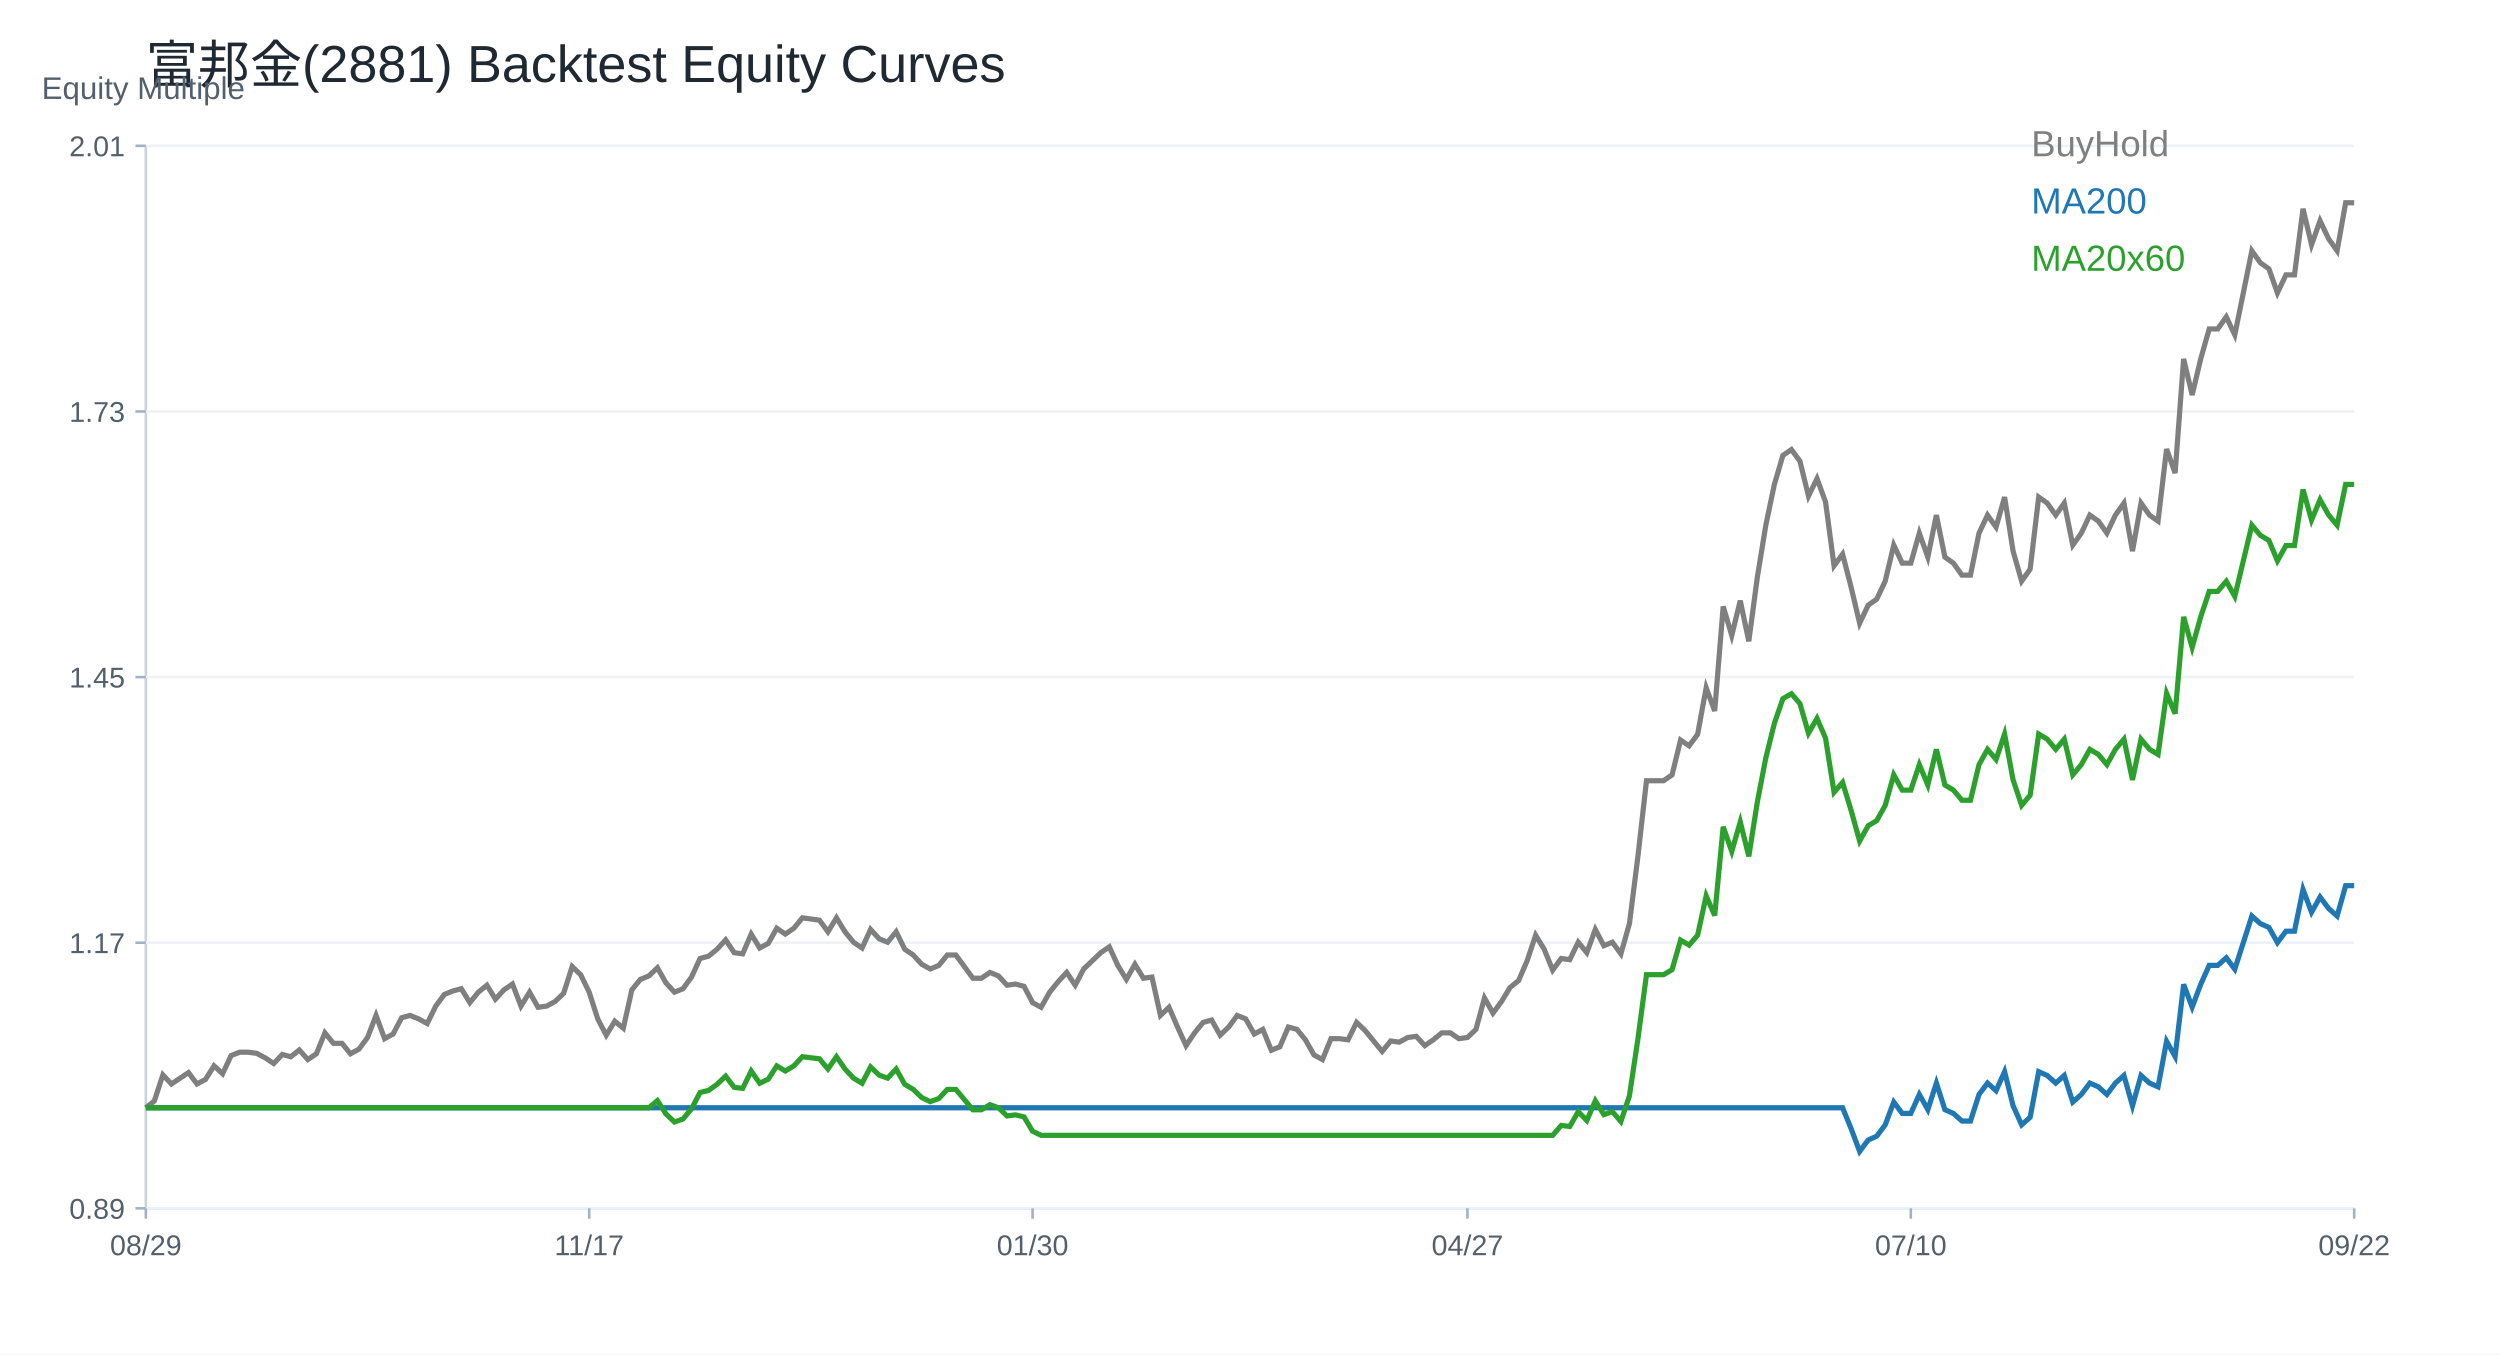
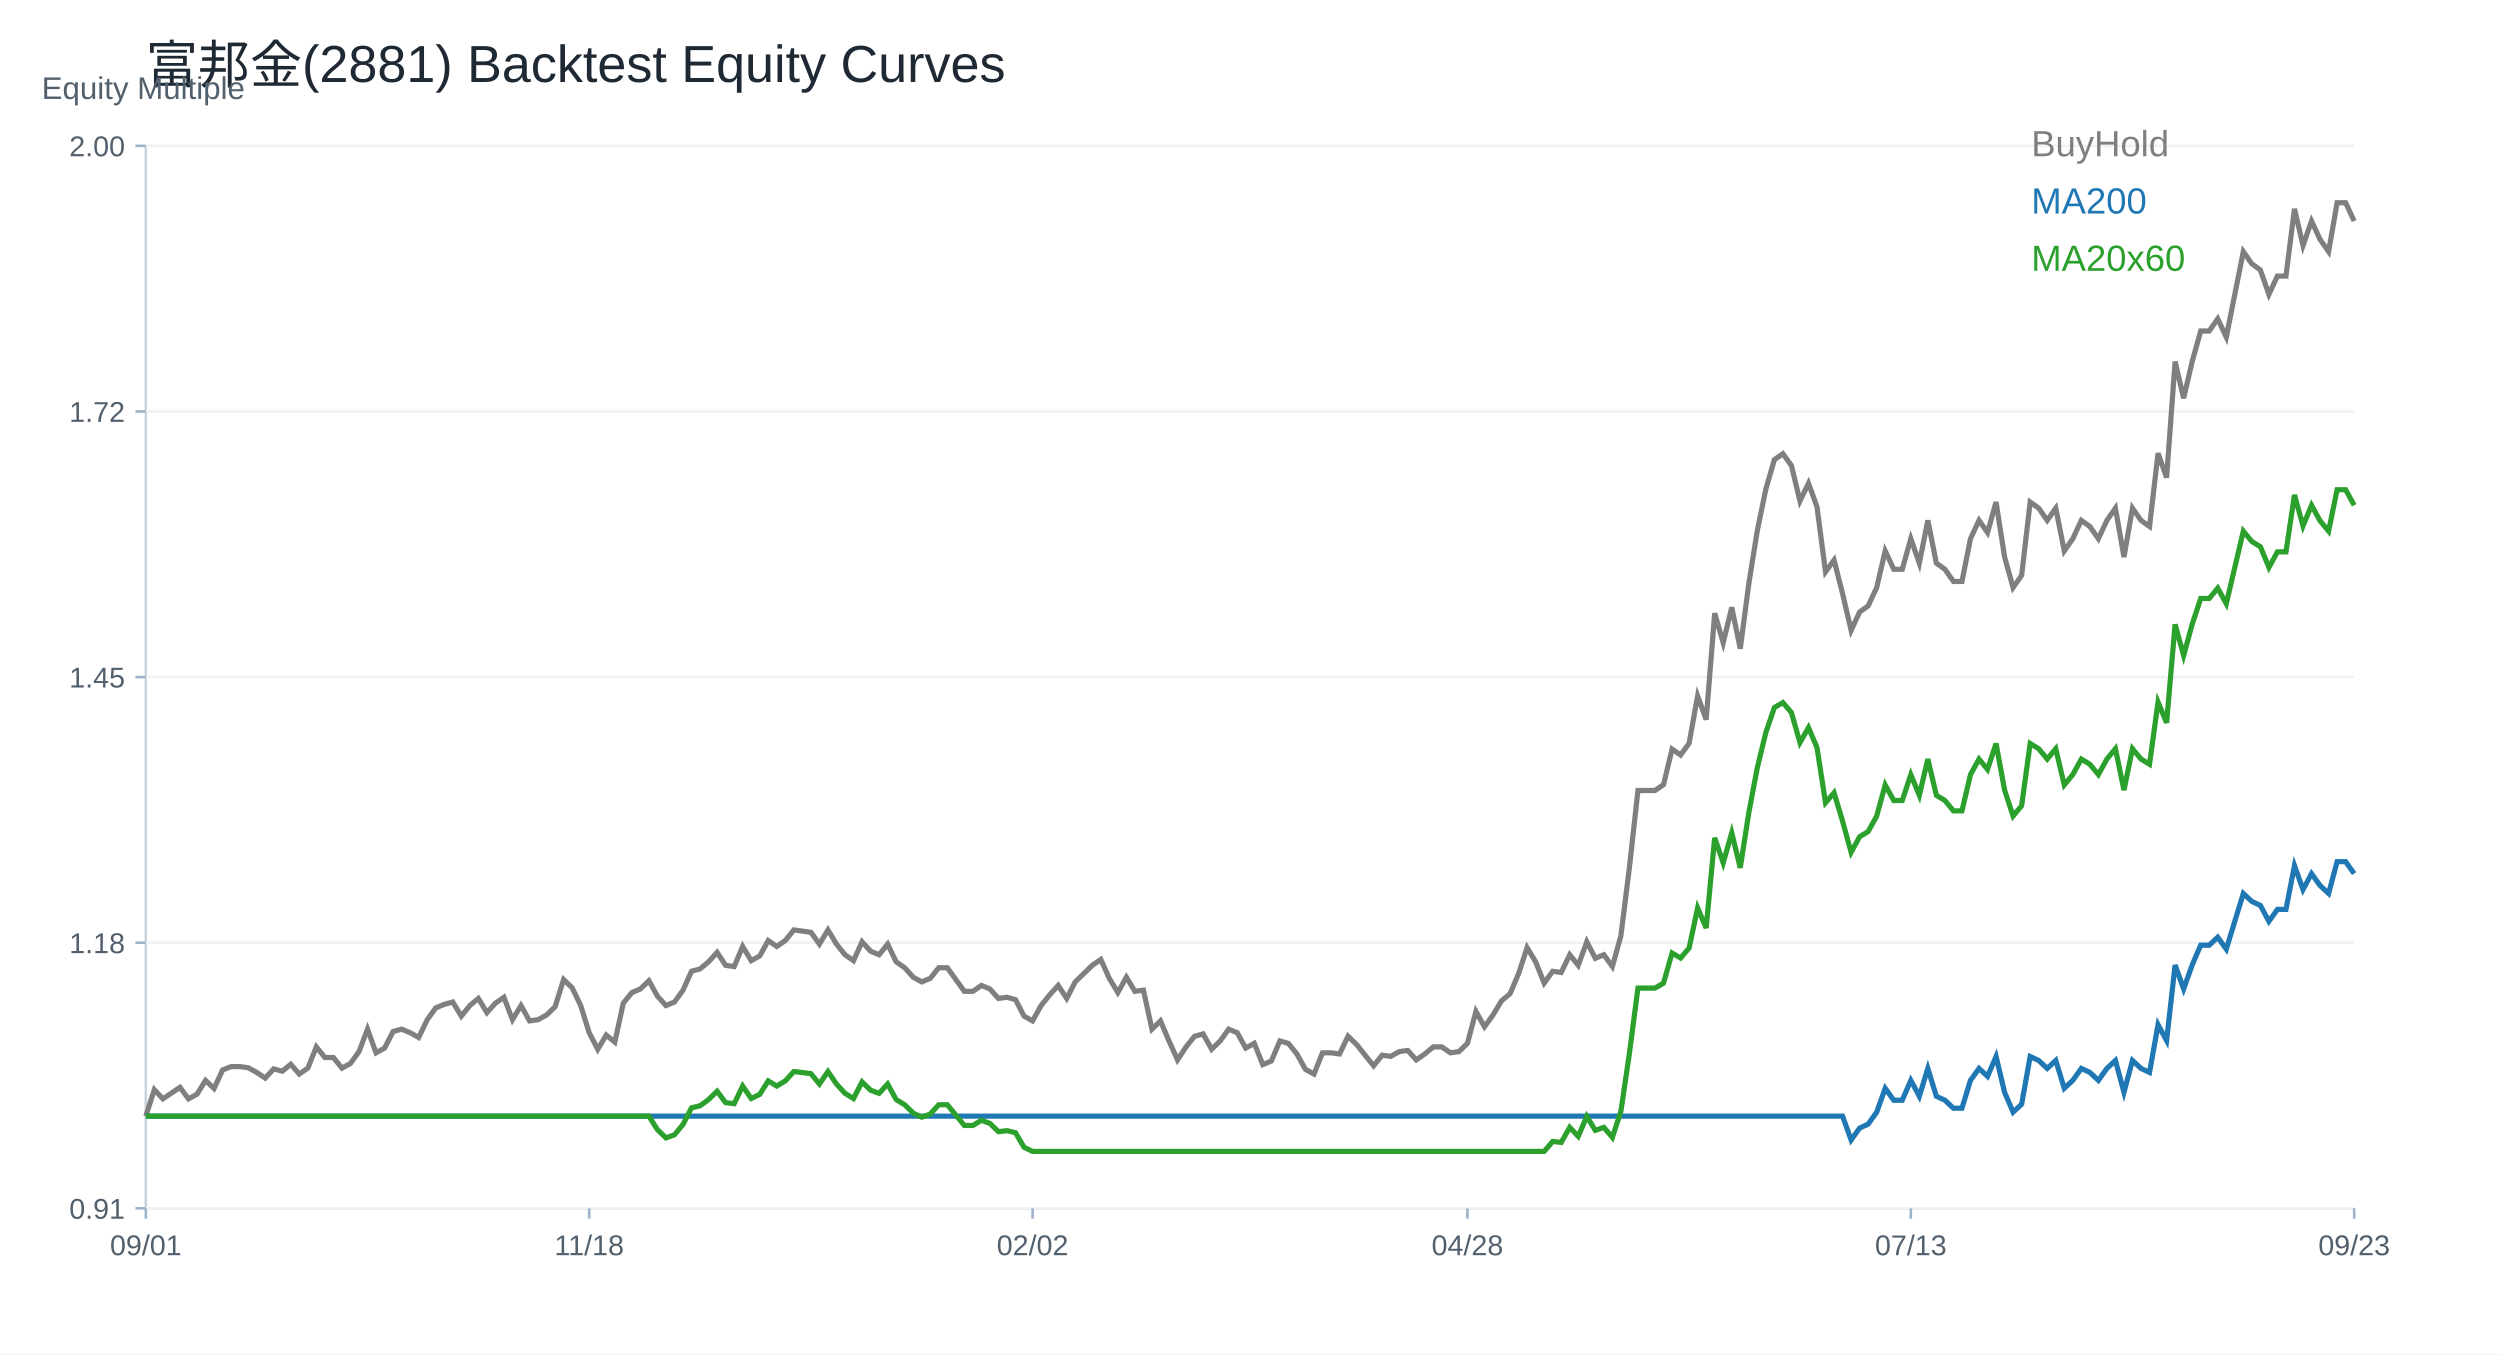
<svg xmlns="http://www.w3.org/2000/svg" width="960" height="520" viewBox="0 0 960 520">
  <rect width="100%" height="100%" fill="white" />
  <text x="56.00" y="32.00" font-size="20" font-family="Arial" fill="#1f2933" text-anchor="start">富邦金(2881) Backtest Equity Curves</text>
  <line x1="56" y1="464" x2="904" y2="464" stroke="#cbd2d9" />
  <line x1="56" y1="56" x2="56" y2="464" stroke="#cbd2d9" />
  <text x="16.00" y="38.00" font-size="12" font-family="Arial" fill="#52606d" text-anchor="start">Equity Multiple</text>
  <line x1="56" y1="464.00" x2="904" y2="464.00" stroke="#edf2f7" />
  <line x1="52" y1="464.00" x2="56" y2="464.00" stroke="#9fb3c8" />
-   <text x="48.00" y="468.00" font-size="11" font-family="Arial" fill="#52606d" text-anchor="end">0.89</text>
+   <text x="48.00" y="468.00" font-size="11" font-family="Arial" fill="#52606d" text-anchor="end">0.91</text>
  <line x1="56" y1="362.00" x2="904" y2="362.00" stroke="#edf2f7" />
  <line x1="52" y1="362.00" x2="56" y2="362.00" stroke="#9fb3c8" />
-   <text x="48.00" y="366.00" font-size="11" font-family="Arial" fill="#52606d" text-anchor="end">1.17</text>
+   <text x="48.00" y="366.00" font-size="11" font-family="Arial" fill="#52606d" text-anchor="end">1.18</text>
  <line x1="56" y1="260.00" x2="904" y2="260.00" stroke="#edf2f7" />
  <line x1="52" y1="260.00" x2="56" y2="260.00" stroke="#9fb3c8" />
  <text x="48.00" y="264.00" font-size="11" font-family="Arial" fill="#52606d" text-anchor="end">1.45</text>
  <line x1="56" y1="158.00" x2="904" y2="158.00" stroke="#edf2f7" />
  <line x1="52" y1="158.00" x2="56" y2="158.00" stroke="#9fb3c8" />
-   <text x="48.00" y="162.00" font-size="11" font-family="Arial" fill="#52606d" text-anchor="end">1.73</text>
+   <text x="48.00" y="162.00" font-size="11" font-family="Arial" fill="#52606d" text-anchor="end">1.72</text>
  <line x1="56" y1="56.00" x2="904" y2="56.00" stroke="#edf2f7" />
  <line x1="52" y1="56.00" x2="56" y2="56.00" stroke="#9fb3c8" />
-   <text x="48.00" y="60.00" font-size="11" font-family="Arial" fill="#52606d" text-anchor="end">2.01</text>
+   <text x="48.00" y="60.00" font-size="11" font-family="Arial" fill="#52606d" text-anchor="end">2.00</text>
  <line x1="56.00" y1="464" x2="56.00" y2="468" stroke="#9fb3c8" />
-   <text x="56.00" y="482.00" font-size="11" font-family="Arial" fill="#52606d" text-anchor="middle">08/29</text>
+   <text x="56.00" y="482.00" font-size="11" font-family="Arial" fill="#52606d" text-anchor="middle">09/01</text>
  <line x1="226.25" y1="464" x2="226.25" y2="468" stroke="#9fb3c8" />
-   <text x="226.25" y="482.00" font-size="11" font-family="Arial" fill="#52606d" text-anchor="middle">11/17</text>
+   <text x="226.25" y="482.00" font-size="11" font-family="Arial" fill="#52606d" text-anchor="middle">11/18</text>
  <line x1="396.51" y1="464" x2="396.51" y2="468" stroke="#9fb3c8" />
-   <text x="396.51" y="482.00" font-size="11" font-family="Arial" fill="#52606d" text-anchor="middle">01/30</text>
+   <text x="396.51" y="482.00" font-size="11" font-family="Arial" fill="#52606d" text-anchor="middle">02/02</text>
  <line x1="563.49" y1="464" x2="563.49" y2="468" stroke="#9fb3c8" />
-   <text x="563.49" y="482.00" font-size="11" font-family="Arial" fill="#52606d" text-anchor="middle">04/27</text>
+   <text x="563.49" y="482.00" font-size="11" font-family="Arial" fill="#52606d" text-anchor="middle">04/28</text>
  <line x1="733.75" y1="464" x2="733.75" y2="468" stroke="#9fb3c8" />
-   <text x="733.75" y="482.00" font-size="11" font-family="Arial" fill="#52606d" text-anchor="middle">07/10</text>
+   <text x="733.75" y="482.00" font-size="11" font-family="Arial" fill="#52606d" text-anchor="middle">07/13</text>
  <line x1="904.00" y1="464" x2="904.00" y2="468" stroke="#9fb3c8" />
-   <text x="904.00" y="482.00" font-size="11" font-family="Arial" fill="#52606d" text-anchor="middle">09/22</text>
-   <polyline fill="none" stroke="#7f7f7f" stroke-width="2" points="56.00,425.38 59.27,422.77 62.55,412.75 65.82,416.24 69.10,414.06 72.37,411.88 75.64,416.24 78.92,414.49 82.19,409.27 85.47,412.32 88.74,405.35 92.02,404.05 95.29,404.05 98.56,404.48 101.84,406.22 105.11,408.40 108.39,404.92 111.66,405.79 114.93,403.18 118.21,406.88 121.48,404.65 124.76,396.61 128.03,400.63 131.31,400.63 134.58,404.65 137.85,402.86 141.13,398.40 144.40,389.92 147.68,398.85 150.95,397.06 154.22,390.81 157.50,389.92 160.77,391.26 164.05,393.05 167.32,386.35 170.59,381.89 173.87,380.55 177.14,379.66 180.42,385.01 183.69,381.00 186.97,378.32 190.24,383.68 193.51,380.11 196.79,377.88 200.06,386.35 203.34,381.00 206.61,386.80 209.88,386.35 213.16,384.57 216.43,381.44 219.71,371.18 222.98,374.31 226.25,381.00 229.53,391.26 232.80,397.51 236.08,392.15 239.35,394.83 242.63,380.11 245.90,376.09 249.17,374.75 252.45,371.63 255.72,377.43 259.00,381.00 262.27,379.66 265.54,375.20 268.82,368.06 272.09,367.17 275.37,364.49 278.64,360.92 281.92,365.83 285.19,366.28 288.46,358.69 291.74,364.04 295.01,362.26 298.29,356.46 301.56,358.69 304.83,356.46 308.11,352.44 311.38,352.89 314.66,353.34 317.93,357.80 321.20,352.44 324.48,357.80 327.75,361.81 331.03,364.04 334.30,356.91 337.58,360.47 340.85,361.81 344.12,357.80 347.40,364.49 350.67,366.72 353.95,370.29 357.22,372.08 360.49,370.74 363.77,366.72 367.04,366.72 370.32,371.18 373.59,375.64 376.86,375.64 380.14,373.41 383.41,374.75 386.69,378.32 389.96,377.88 393.24,378.77 396.51,385.01 399.78,386.80 403.06,381.00 406.33,376.98 409.61,373.41 412.88,378.32 416.15,372.08 419.43,368.95 422.70,365.83 425.98,363.60 429.25,370.74 432.53,376.09 435.80,370.29 439.07,375.64 442.35,375.20 445.62,389.92 448.90,386.80 452.17,394.38 455.44,401.52 458.72,396.61 461.99,392.60 465.27,391.71 468.54,397.51 471.81,394.38 475.09,389.92 478.36,391.26 481.64,397.06 484.91,395.28 488.19,403.31 491.46,401.97 494.73,394.38 498.01,395.28 501.28,399.29 504.56,405.09 507.83,406.88 511.10,398.85 514.38,398.85 517.65,399.29 520.93,392.60 524.20,395.72 527.47,399.74 530.75,403.75 534.02,399.74 537.30,400.18 540.57,398.40 543.85,397.95 547.12,401.52 550.39,399.29 553.67,396.61 556.94,396.61 560.22,398.85 563.49,398.40 566.76,395.28 570.04,383.23 573.31,389.03 576.59,384.57 579.86,379.21 583.14,376.54 586.41,368.95 589.68,359.14 592.96,364.49 596.23,372.52 599.51,368.06 602.78,368.51 606.05,361.81 609.33,365.83 612.60,356.91 615.88,363.15 619.15,361.81 622.42,366.28 625.70,354.67 628.97,328.80 632.25,299.80 635.52,299.80 638.80,299.80 642.07,297.56 645.34,284.18 648.62,286.41 651.89,281.95 655.17,264.10 658.44,273.02 661.71,232.87 664.99,244.02 668.26,230.64 671.54,246.25 674.81,221.71 678.08,201.64 681.36,186.02 684.63,174.87 687.91,172.64 691.18,177.10 694.46,190.48 697.73,183.79 701.00,192.71 704.28,217.25 707.55,212.79 710.83,225.48 714.10,239.32 717.37,232.40 720.65,230.09 723.92,223.17 727.20,209.33 730.47,216.25 733.75,216.25 737.02,204.72 740.29,213.94 743.57,197.80 746.84,213.94 750.12,216.25 753.39,220.86 756.66,220.86 759.94,204.72 763.21,197.80 766.49,202.41 769.76,190.88 773.03,211.64 776.31,223.17 779.58,218.56 782.86,190.88 786.13,193.19 789.41,197.80 792.68,193.19 795.95,209.33 799.23,204.72 802.50,197.80 805.78,200.11 809.05,204.72 812.32,197.80 815.60,193.19 818.87,211.64 822.15,193.19 825.42,197.80 828.69,200.11 831.97,172.43 835.24,181.65 838.52,137.83 841.79,151.67 845.07,137.83 848.34,126.30 851.61,126.30 854.89,121.68 858.16,128.60 861.44,112.46 864.71,96.31 867.98,100.92 871.26,103.23 874.53,112.46 877.81,105.54 881.08,105.54 884.36,80.16 887.63,94.00 890.90,84.78 894.18,91.70 897.45,96.31 900.73,77.86 904.00,77.86" />
+   <text x="904.00" y="482.00" font-size="11" font-family="Arial" fill="#52606d" text-anchor="middle">09/23</text>
+   <polyline fill="none" stroke="#7f7f7f" stroke-width="2" points="56.00,428.60 59.27,418.42 62.55,421.96 65.82,419.75 69.10,417.53 72.37,421.96 75.64,420.19 78.92,414.88 82.19,417.98 85.47,410.89 88.74,409.57 92.02,409.57 95.29,410.01 98.56,411.78 101.84,413.99 105.11,410.45 108.39,411.34 111.66,408.68 114.93,412.44 118.21,410.17 121.48,402.01 124.76,406.09 128.03,406.09 131.31,410.17 134.58,408.36 137.85,403.82 141.13,395.20 144.40,404.28 147.68,402.46 150.95,396.11 154.22,395.20 157.50,396.56 160.77,398.38 164.05,391.57 167.32,387.03 170.59,385.67 173.87,384.77 177.14,390.21 180.42,386.13 183.69,383.40 186.97,388.85 190.24,385.22 193.51,382.95 196.79,391.57 200.06,386.13 203.34,392.02 206.61,391.57 209.88,389.76 213.16,386.58 216.43,376.14 219.71,379.32 222.98,386.13 226.25,396.56 229.53,402.91 232.80,397.47 236.08,400.19 239.35,385.22 242.63,381.14 245.90,379.77 249.17,376.60 252.45,382.50 255.72,386.13 259.00,384.77 262.27,380.23 265.54,372.97 268.82,372.06 272.09,369.34 275.37,365.71 278.64,370.70 281.92,371.15 285.19,363.44 288.46,368.89 291.74,367.07 295.01,361.17 298.29,363.44 301.56,361.17 304.83,357.09 308.11,357.54 311.38,358.00 314.66,362.53 317.93,357.09 321.20,362.53 324.48,366.62 327.75,368.89 331.03,361.63 334.30,365.26 337.58,366.62 340.85,362.53 344.12,369.34 347.40,371.61 350.67,375.24 353.95,377.05 357.22,375.69 360.49,371.61 363.77,371.61 367.04,376.14 370.32,380.68 373.59,380.68 376.86,378.41 380.14,379.77 383.41,383.40 386.69,382.95 389.96,383.86 393.24,390.21 396.51,392.02 399.78,386.13 403.06,382.04 406.33,378.41 409.61,383.40 412.88,377.05 416.15,373.88 419.43,370.70 422.70,368.43 425.98,375.69 429.25,381.14 432.53,375.24 435.80,380.68 439.07,380.23 442.35,395.20 445.62,392.02 448.90,399.74 452.17,407.00 455.44,402.01 458.72,397.92 461.99,397.02 465.27,402.91 468.54,399.74 471.81,395.20 475.09,396.56 478.36,402.46 481.64,400.65 484.91,408.81 488.19,407.45 491.46,399.74 494.73,400.65 498.01,404.73 501.28,410.63 504.56,412.44 507.83,404.28 511.10,404.28 514.38,404.73 517.65,397.92 520.93,401.10 524.20,405.18 527.47,409.27 530.75,405.18 534.02,405.64 537.30,403.82 540.57,403.37 543.85,407.00 547.12,404.73 550.39,402.01 553.67,402.01 556.94,404.28 560.22,403.82 563.49,400.65 566.76,388.40 570.04,394.29 573.31,389.76 576.59,384.31 579.86,381.59 583.14,373.88 586.41,363.89 589.68,369.34 592.96,377.51 596.23,372.97 599.51,373.42 602.78,366.62 606.05,370.70 609.33,361.63 612.60,367.98 615.88,366.62 619.15,371.15 622.42,359.36 625.70,333.04 628.97,303.55 632.25,303.55 635.52,303.55 638.80,301.28 642.07,287.67 645.34,289.94 648.62,285.40 651.89,267.25 655.17,276.33 658.44,235.49 661.71,246.83 664.99,233.22 668.26,249.10 671.54,224.15 674.81,203.73 678.08,187.85 681.36,176.51 684.63,174.24 687.91,178.78 691.18,192.39 694.46,185.58 697.73,194.66 701.00,219.61 704.28,215.07 707.55,227.97 710.83,242.05 714.10,235.01 717.37,232.67 720.65,225.63 723.92,211.56 727.20,218.59 730.47,218.59 733.75,206.86 737.02,216.25 740.29,199.83 743.57,216.25 746.84,218.59 750.12,223.28 753.39,223.28 756.66,206.86 759.94,199.83 763.21,204.52 766.49,192.79 769.76,213.90 773.03,225.63 776.31,220.94 779.58,192.79 782.86,195.14 786.13,199.83 789.41,195.14 792.68,211.56 795.95,206.86 799.23,199.83 802.50,202.17 805.78,206.86 809.05,199.83 812.32,195.14 815.60,213.90 818.87,195.14 822.15,199.83 825.42,202.17 828.69,174.03 831.97,183.41 835.24,138.84 838.52,152.92 841.79,138.84 845.07,127.11 848.34,127.11 851.61,122.42 854.89,129.46 858.16,113.04 861.44,96.62 864.71,101.31 867.98,103.66 871.26,113.04 874.53,106.00 877.81,106.00 881.08,80.20 884.36,94.28 887.63,84.89 890.90,91.93 894.18,96.62 897.45,77.86 900.73,77.86 904.00,84.89" />
  <text x="780.00" y="60.00" font-size="14" font-family="Arial" fill="#7f7f7f" text-anchor="start">BuyHold</text>
-   <polyline fill="none" stroke="#1f77b4" stroke-width="2" points="56.00,425.38 59.27,425.38 62.55,425.38 65.82,425.38 69.10,425.38 72.37,425.38 75.64,425.38 78.92,425.38 82.19,425.38 85.47,425.38 88.74,425.38 92.02,425.38 95.29,425.38 98.56,425.38 101.84,425.38 105.11,425.38 108.39,425.38 111.66,425.38 114.93,425.38 118.21,425.38 121.48,425.38 124.76,425.38 128.03,425.38 131.31,425.38 134.58,425.38 137.85,425.38 141.13,425.38 144.40,425.38 147.68,425.38 150.95,425.38 154.22,425.38 157.50,425.38 160.77,425.38 164.05,425.38 167.32,425.38 170.59,425.38 173.87,425.38 177.14,425.38 180.42,425.38 183.69,425.38 186.97,425.38 190.24,425.38 193.51,425.38 196.79,425.38 200.06,425.38 203.34,425.38 206.61,425.38 209.88,425.38 213.16,425.38 216.43,425.38 219.71,425.38 222.98,425.38 226.25,425.38 229.53,425.38 232.80,425.38 236.08,425.38 239.35,425.38 242.63,425.38 245.90,425.38 249.17,425.38 252.45,425.38 255.72,425.38 259.00,425.38 262.27,425.38 265.54,425.38 268.82,425.38 272.09,425.38 275.37,425.38 278.64,425.38 281.92,425.38 285.19,425.38 288.46,425.38 291.74,425.38 295.01,425.38 298.29,425.38 301.56,425.38 304.83,425.38 308.11,425.38 311.38,425.38 314.66,425.38 317.93,425.38 321.20,425.38 324.48,425.38 327.75,425.38 331.03,425.38 334.30,425.38 337.58,425.38 340.85,425.38 344.12,425.38 347.40,425.38 350.67,425.38 353.95,425.38 357.22,425.38 360.49,425.38 363.77,425.38 367.04,425.38 370.32,425.38 373.59,425.38 376.86,425.38 380.14,425.38 383.41,425.38 386.69,425.38 389.96,425.38 393.24,425.38 396.51,425.38 399.78,425.38 403.06,425.38 406.33,425.38 409.61,425.38 412.88,425.38 416.15,425.38 419.43,425.38 422.70,425.38 425.98,425.38 429.25,425.38 432.53,425.38 435.80,425.38 439.07,425.38 442.35,425.38 445.62,425.38 448.90,425.38 452.17,425.38 455.44,425.38 458.72,425.38 461.99,425.38 465.27,425.38 468.54,425.38 471.81,425.38 475.09,425.38 478.36,425.38 481.64,425.38 484.91,425.38 488.19,425.38 491.46,425.38 494.73,425.38 498.01,425.38 501.28,425.38 504.56,425.38 507.83,425.38 511.10,425.38 514.38,425.38 517.65,425.38 520.93,425.38 524.20,425.38 527.47,425.38 530.75,425.38 534.02,425.38 537.30,425.38 540.57,425.38 543.85,425.38 547.12,425.38 550.39,425.38 553.67,425.38 556.94,425.38 560.22,425.38 563.49,425.38 566.76,425.38 570.04,425.38 573.31,425.38 576.59,425.38 579.86,425.38 583.14,425.38 586.41,425.38 589.68,425.38 592.96,425.38 596.23,425.38 599.51,425.38 602.78,425.38 606.05,425.38 609.33,425.38 612.60,425.38 615.88,425.38 619.15,425.38 622.42,425.38 625.70,425.38 628.97,425.38 632.25,425.38 635.52,425.38 638.80,425.38 642.07,425.38 645.34,425.38 648.62,425.38 651.89,425.38 655.17,425.38 658.44,425.38 661.71,425.38 664.99,425.38 668.26,425.38 671.54,425.38 674.81,425.38 678.08,425.38 681.36,425.38 684.63,425.38 687.91,425.38 691.18,425.38 694.46,425.38 697.73,425.38 701.00,425.38 704.28,425.38 707.55,425.38 710.83,433.40 714.10,442.14 717.37,437.77 720.65,436.31 723.92,431.94 727.20,423.19 730.47,427.56 733.75,427.56 737.02,420.27 740.29,426.11 743.57,415.90 746.84,426.11 750.12,427.56 753.39,430.48 756.66,430.48 759.94,420.27 763.21,415.90 766.49,418.82 769.76,411.53 773.03,424.65 776.31,431.94 779.58,429.02 782.86,411.53 786.13,412.98 789.41,415.90 792.68,412.98 795.95,423.19 799.23,420.27 802.50,415.90 805.78,417.36 809.05,420.27 812.32,415.90 815.60,412.98 818.87,424.65 822.15,412.98 825.42,415.90 828.69,417.36 831.97,399.86 835.24,405.69 838.52,377.99 841.79,386.74 845.07,377.99 848.34,370.70 851.61,370.70 854.89,367.79 858.16,372.16 861.44,361.96 864.71,351.75 867.98,354.67 871.26,356.13 874.53,361.96 877.81,357.58 881.08,357.58 884.36,341.55 887.63,350.29 890.90,344.46 894.18,348.84 897.45,351.75 900.73,340.09 904.00,340.09" />
+   <polyline fill="none" stroke="#1f77b4" stroke-width="2" points="56.00,428.60 59.27,428.60 62.55,428.60 65.82,428.60 69.10,428.60 72.37,428.60 75.64,428.60 78.92,428.60 82.19,428.60 85.47,428.60 88.74,428.60 92.02,428.60 95.29,428.60 98.56,428.60 101.84,428.60 105.11,428.60 108.39,428.60 111.66,428.60 114.93,428.60 118.21,428.60 121.48,428.60 124.76,428.60 128.03,428.60 131.31,428.60 134.58,428.60 137.85,428.60 141.13,428.60 144.40,428.60 147.68,428.60 150.95,428.60 154.22,428.60 157.50,428.60 160.77,428.60 164.05,428.60 167.32,428.60 170.59,428.60 173.87,428.60 177.14,428.60 180.42,428.60 183.69,428.60 186.97,428.60 190.24,428.60 193.51,428.60 196.79,428.60 200.06,428.60 203.34,428.60 206.61,428.60 209.88,428.60 213.16,428.60 216.43,428.60 219.71,428.60 222.98,428.60 226.25,428.60 229.53,428.60 232.80,428.60 236.08,428.60 239.35,428.60 242.63,428.60 245.90,428.60 249.17,428.60 252.45,428.60 255.72,428.60 259.00,428.60 262.27,428.60 265.54,428.60 268.82,428.60 272.09,428.60 275.37,428.60 278.64,428.60 281.92,428.60 285.19,428.60 288.46,428.60 291.74,428.60 295.01,428.60 298.29,428.60 301.56,428.60 304.83,428.60 308.11,428.60 311.38,428.60 314.66,428.60 317.93,428.60 321.20,428.60 324.48,428.60 327.75,428.60 331.03,428.60 334.30,428.60 337.58,428.60 340.85,428.60 344.12,428.60 347.40,428.60 350.67,428.60 353.95,428.60 357.22,428.60 360.49,428.60 363.77,428.60 367.04,428.60 370.32,428.60 373.59,428.60 376.86,428.60 380.14,428.60 383.41,428.60 386.69,428.60 389.96,428.60 393.24,428.60 396.51,428.60 399.78,428.60 403.06,428.60 406.33,428.60 409.61,428.60 412.88,428.60 416.15,428.60 419.43,428.60 422.70,428.60 425.98,428.60 429.25,428.60 432.53,428.60 435.80,428.60 439.07,428.60 442.35,428.60 445.62,428.60 448.90,428.60 452.17,428.60 455.44,428.60 458.72,428.60 461.99,428.60 465.27,428.60 468.54,428.60 471.81,428.60 475.09,428.60 478.36,428.60 481.64,428.60 484.91,428.60 488.19,428.60 491.46,428.60 494.73,428.60 498.01,428.60 501.28,428.60 504.56,428.60 507.83,428.60 511.10,428.60 514.38,428.60 517.65,428.60 520.93,428.60 524.20,428.60 527.47,428.60 530.75,428.60 534.02,428.60 537.30,428.60 540.57,428.60 543.85,428.60 547.12,428.60 550.39,428.60 553.67,428.60 556.94,428.60 560.22,428.60 563.49,428.60 566.76,428.60 570.04,428.60 573.31,428.60 576.59,428.60 579.86,428.60 583.14,428.60 586.41,428.60 589.68,428.60 592.96,428.60 596.23,428.60 599.51,428.60 602.78,428.60 606.05,428.60 609.33,428.60 612.60,428.60 615.88,428.60 619.15,428.60 622.42,428.60 625.70,428.60 628.97,428.60 632.25,428.60 635.52,428.60 638.80,428.60 642.07,428.60 645.34,428.60 648.62,428.60 651.89,428.60 655.17,428.60 658.44,428.60 661.71,428.60 664.99,428.60 668.26,428.60 671.54,428.60 674.81,428.60 678.08,428.60 681.36,428.60 684.63,428.60 687.91,428.60 691.18,428.60 694.46,428.60 697.73,428.60 701.00,428.60 704.28,428.60 707.55,428.60 710.83,437.76 714.10,433.18 717.37,431.65 720.65,427.07 723.92,417.91 727.20,422.49 730.47,422.49 733.75,414.86 737.02,420.97 740.29,410.28 743.57,420.97 746.84,422.49 750.12,425.55 753.39,425.55 756.66,414.86 759.94,410.28 763.21,413.33 766.49,405.70 769.76,419.44 773.03,427.07 776.31,424.02 779.58,405.70 782.86,407.23 786.13,410.28 789.41,407.23 792.68,417.91 795.95,414.86 799.23,410.28 802.50,411.81 805.78,414.86 809.05,410.28 812.32,407.23 815.60,419.44 818.87,407.23 822.15,410.28 825.42,411.81 828.69,393.48 831.97,399.59 835.24,370.58 838.52,379.74 841.79,370.58 845.07,362.95 848.34,362.95 851.61,359.90 854.89,364.48 858.16,353.79 861.44,343.10 864.71,346.16 867.98,347.68 871.26,353.79 874.53,349.21 877.81,349.21 881.08,332.42 884.36,341.58 887.63,335.47 890.90,340.05 894.18,343.10 897.45,330.89 900.73,330.89 904.00,335.47" />
  <text x="780.00" y="82.00" font-size="14" font-family="Arial" fill="#1f77b4" text-anchor="start">MA200</text>
-   <polyline fill="none" stroke="#2ca02c" stroke-width="2" points="56.00,425.38 59.27,425.38 62.55,425.38 65.82,425.38 69.10,425.38 72.37,425.38 75.64,425.38 78.92,425.38 82.19,425.38 85.47,425.38 88.74,425.38 92.02,425.38 95.29,425.38 98.56,425.38 101.84,425.38 105.11,425.38 108.39,425.38 111.66,425.38 114.93,425.38 118.21,425.38 121.48,425.38 124.76,425.38 128.03,425.38 131.31,425.38 134.58,425.38 137.85,425.38 141.13,425.38 144.40,425.38 147.68,425.38 150.95,425.38 154.22,425.38 157.50,425.38 160.77,425.38 164.05,425.38 167.32,425.38 170.59,425.38 173.87,425.38 177.14,425.38 180.42,425.38 183.69,425.38 186.97,425.38 190.24,425.38 193.51,425.38 196.79,425.38 200.06,425.38 203.34,425.38 206.61,425.38 209.88,425.38 213.16,425.38 216.43,425.38 219.71,425.38 222.98,425.38 226.25,425.38 229.53,425.38 232.80,425.38 236.08,425.38 239.35,425.38 242.63,425.38 245.90,425.38 249.17,425.38 252.45,422.63 255.72,427.73 259.00,430.86 262.27,429.69 265.54,425.77 268.82,419.50 272.09,418.72 275.37,416.36 278.64,413.23 281.92,417.54 285.19,417.93 288.46,411.27 291.74,415.97 295.01,414.40 298.29,409.31 301.56,411.27 304.83,409.31 308.11,405.78 311.38,406.18 314.66,406.57 317.93,410.49 321.20,405.78 324.48,410.49 327.75,414.01 331.03,415.97 334.30,409.70 337.58,412.84 340.85,414.01 344.12,410.49 347.40,416.36 350.67,418.32 353.95,421.46 357.22,423.03 360.49,421.85 363.77,418.32 367.04,418.32 370.32,422.24 373.59,426.16 376.86,426.16 380.14,424.20 383.41,425.38 386.69,428.51 389.96,428.12 393.24,428.90 396.51,434.39 399.78,435.96 403.06,435.96 406.33,435.96 409.61,435.96 412.88,435.96 416.15,435.96 419.43,435.96 422.70,435.96 425.98,435.96 429.25,435.96 432.53,435.96 435.80,435.96 439.07,435.96 442.35,435.96 445.62,435.96 448.90,435.96 452.17,435.96 455.44,435.96 458.72,435.96 461.99,435.96 465.27,435.96 468.54,435.96 471.81,435.96 475.09,435.96 478.36,435.96 481.64,435.96 484.91,435.96 488.19,435.96 491.46,435.96 494.73,435.96 498.01,435.96 501.28,435.96 504.56,435.96 507.83,435.96 511.10,435.96 514.38,435.96 517.65,435.96 520.93,435.96 524.20,435.96 527.47,435.96 530.75,435.96 534.02,435.96 537.30,435.96 540.57,435.96 543.85,435.96 547.12,435.96 550.39,435.96 553.67,435.96 556.94,435.96 560.22,435.96 563.49,435.96 566.76,435.96 570.04,435.96 573.31,435.96 576.59,435.96 579.86,435.96 583.14,435.96 586.41,435.96 589.68,435.96 592.96,435.96 596.23,435.96 599.51,432.17 602.78,432.55 606.05,426.87 609.33,430.28 612.60,422.71 615.88,428.01 619.15,426.87 622.42,430.66 625.70,420.82 628.97,398.87 632.25,374.27 635.52,374.27 638.80,374.27 642.07,372.37 645.34,361.02 648.62,362.91 651.89,359.13 655.17,343.99 658.44,351.56 661.71,317.49 664.99,326.96 668.26,315.60 671.54,328.85 674.81,308.03 678.08,291.00 681.36,277.75 684.63,268.29 687.91,266.40 691.18,270.19 694.46,281.54 697.73,275.86 701.00,283.43 704.28,304.25 707.55,300.46 710.83,311.22 714.10,322.96 717.37,317.09 720.65,315.14 723.92,309.27 727.20,297.53 730.47,303.40 733.75,303.40 737.02,293.62 740.29,301.44 743.57,287.75 746.84,301.44 750.12,303.40 753.39,307.31 756.66,307.31 759.94,293.62 763.21,287.75 766.49,291.66 769.76,281.88 773.03,299.49 776.31,309.27 779.58,305.35 782.86,281.88 786.13,283.83 789.41,287.75 792.68,283.83 795.95,297.53 799.23,293.62 802.50,287.75 805.78,289.70 809.05,293.62 812.32,287.75 815.60,283.83 818.87,299.49 822.15,283.83 825.42,287.75 828.69,289.70 831.97,266.22 835.24,274.05 838.52,236.87 841.79,248.61 845.07,236.87 848.34,227.09 851.61,227.09 854.89,223.18 858.16,229.05 861.44,215.35 864.71,201.66 867.98,205.57 871.26,207.53 874.53,215.35 877.81,209.48 881.08,209.48 884.36,187.96 887.63,199.70 890.90,191.87 894.18,197.74 897.45,201.66 900.73,186.00 904.00,186.00" />
+   <polyline fill="none" stroke="#2ca02c" stroke-width="2" points="56.00,428.60 59.27,428.60 62.55,428.60 65.82,428.60 69.10,428.60 72.37,428.60 75.64,428.60 78.92,428.60 82.19,428.60 85.47,428.60 88.74,428.60 92.02,428.60 95.29,428.60 98.56,428.60 101.84,428.60 105.11,428.60 108.39,428.60 111.66,428.60 114.93,428.60 118.21,428.60 121.48,428.60 124.76,428.60 128.03,428.60 131.31,428.60 134.58,428.60 137.85,428.60 141.13,428.60 144.40,428.60 147.68,428.60 150.95,428.60 154.22,428.60 157.50,428.60 160.77,428.60 164.05,428.60 167.32,428.60 170.59,428.60 173.87,428.60 177.14,428.60 180.42,428.60 183.69,428.60 186.97,428.60 190.24,428.60 193.51,428.60 196.79,428.60 200.06,428.60 203.34,428.60 206.61,428.60 209.88,428.60 213.16,428.60 216.43,428.60 219.71,428.60 222.98,428.60 226.25,428.60 229.53,428.60 232.80,428.60 236.08,428.60 239.35,428.60 242.63,428.60 245.90,428.60 249.17,428.60 252.45,433.78 255.72,436.96 259.00,435.77 262.27,431.79 265.54,425.41 268.82,424.62 272.09,422.23 275.37,419.04 278.64,423.42 281.92,423.82 285.19,417.05 288.46,421.83 291.74,420.23 295.01,415.06 298.29,417.05 301.56,415.06 304.83,411.47 308.11,411.87 311.38,412.27 314.66,416.25 317.93,411.47 321.20,416.25 324.48,419.84 327.75,421.83 331.03,415.45 334.30,418.64 337.58,419.84 340.85,416.25 344.12,422.23 347.40,424.22 350.67,427.40 353.95,429.00 357.22,427.80 360.49,424.22 363.77,424.22 367.04,428.20 370.32,432.18 373.59,432.18 376.86,430.19 380.14,431.39 383.41,434.57 386.69,434.18 389.96,434.97 393.24,440.55 396.51,442.14 399.78,442.14 403.06,442.14 406.33,442.14 409.61,442.14 412.88,442.14 416.15,442.14 419.43,442.14 422.70,442.14 425.98,442.14 429.25,442.14 432.53,442.14 435.80,442.14 439.07,442.14 442.35,442.14 445.62,442.14 448.90,442.14 452.17,442.14 455.44,442.14 458.72,442.14 461.99,442.14 465.27,442.14 468.54,442.14 471.81,442.14 475.09,442.14 478.36,442.14 481.64,442.14 484.91,442.14 488.19,442.14 491.46,442.14 494.73,442.14 498.01,442.14 501.28,442.14 504.56,442.14 507.83,442.14 511.10,442.14 514.38,442.14 517.65,442.14 520.93,442.14 524.20,442.14 527.47,442.14 530.75,442.14 534.02,442.14 537.30,442.14 540.57,442.14 543.85,442.14 547.12,442.14 550.39,442.14 553.67,442.14 556.94,442.14 560.22,442.14 563.49,442.14 566.76,442.14 570.04,442.14 573.31,442.14 576.59,442.14 579.86,442.14 583.14,442.14 586.41,442.14 589.68,442.14 592.96,442.14 596.23,438.30 599.51,438.68 602.78,432.91 606.05,436.37 609.33,428.68 612.60,434.06 615.88,432.91 619.15,436.76 622.42,426.75 625.70,404.44 628.97,379.43 632.25,379.43 635.52,379.43 638.80,377.51 642.07,365.96 645.34,367.89 648.62,364.04 651.89,348.65 655.17,356.35 658.44,321.72 661.71,331.34 664.99,319.80 668.26,333.26 671.54,312.10 674.81,294.79 678.08,281.32 681.36,271.70 684.63,269.78 687.91,273.63 691.18,285.17 694.46,279.40 697.73,287.09 701.00,308.25 704.28,304.41 707.55,315.35 710.83,327.28 714.10,321.31 717.37,319.32 720.65,313.36 723.92,301.42 727.20,307.39 730.47,307.39 733.75,297.45 737.02,305.40 740.29,291.48 743.57,305.40 746.84,307.39 750.12,311.37 753.39,311.37 756.66,297.45 759.94,291.48 763.21,295.46 766.49,285.51 769.76,303.41 773.03,313.36 776.31,309.38 779.58,285.51 782.86,287.50 786.13,291.48 789.41,287.50 792.68,301.42 795.95,297.45 799.23,291.48 802.50,293.47 805.78,297.45 809.05,291.48 812.32,287.50 815.60,303.41 818.87,287.50 822.15,291.48 825.42,293.47 828.69,269.60 831.97,277.56 835.24,239.77 838.52,251.70 841.79,239.77 845.07,229.82 848.34,229.82 851.61,225.84 854.89,231.81 858.16,217.89 861.44,203.96 864.71,207.94 867.98,209.93 871.26,217.89 874.53,211.92 877.81,211.92 881.08,190.04 884.36,201.97 887.63,194.02 890.90,199.99 894.18,203.96 897.45,188.05 900.73,188.05 904.00,194.02" />
  <text x="780.00" y="104.00" font-size="14" font-family="Arial" fill="#2ca02c" text-anchor="start">MA20x60</text>
</svg>
